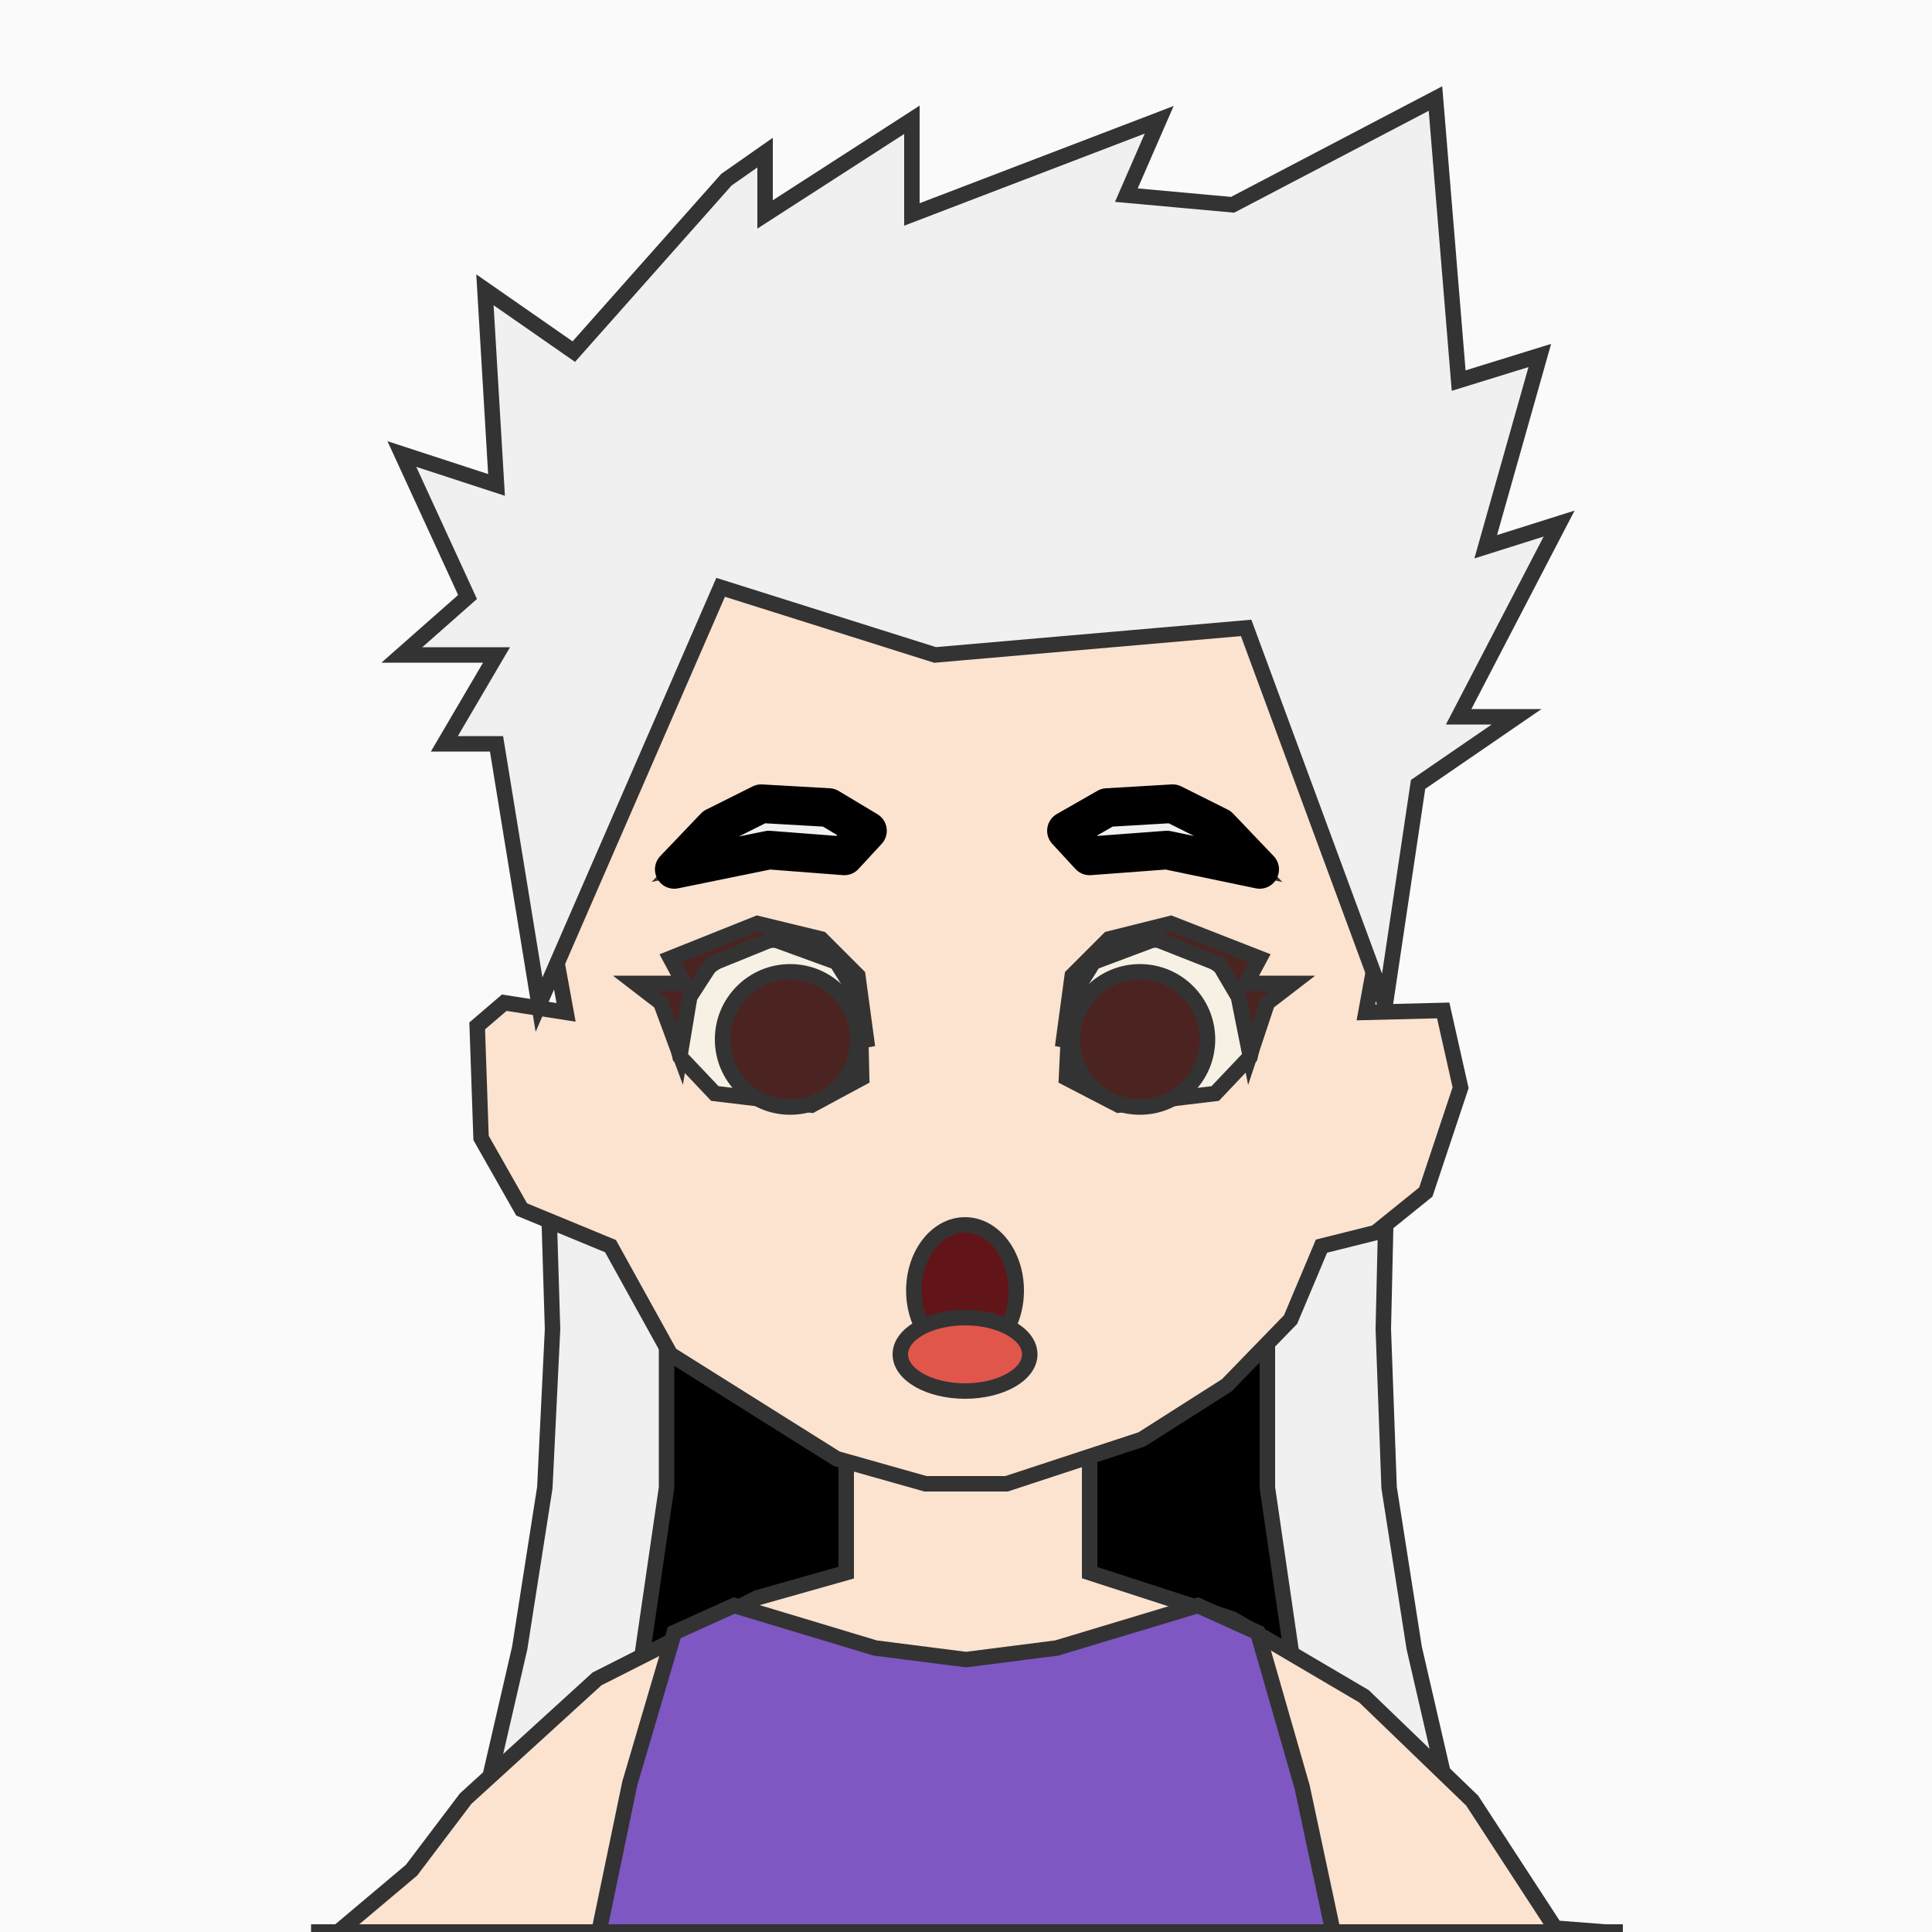
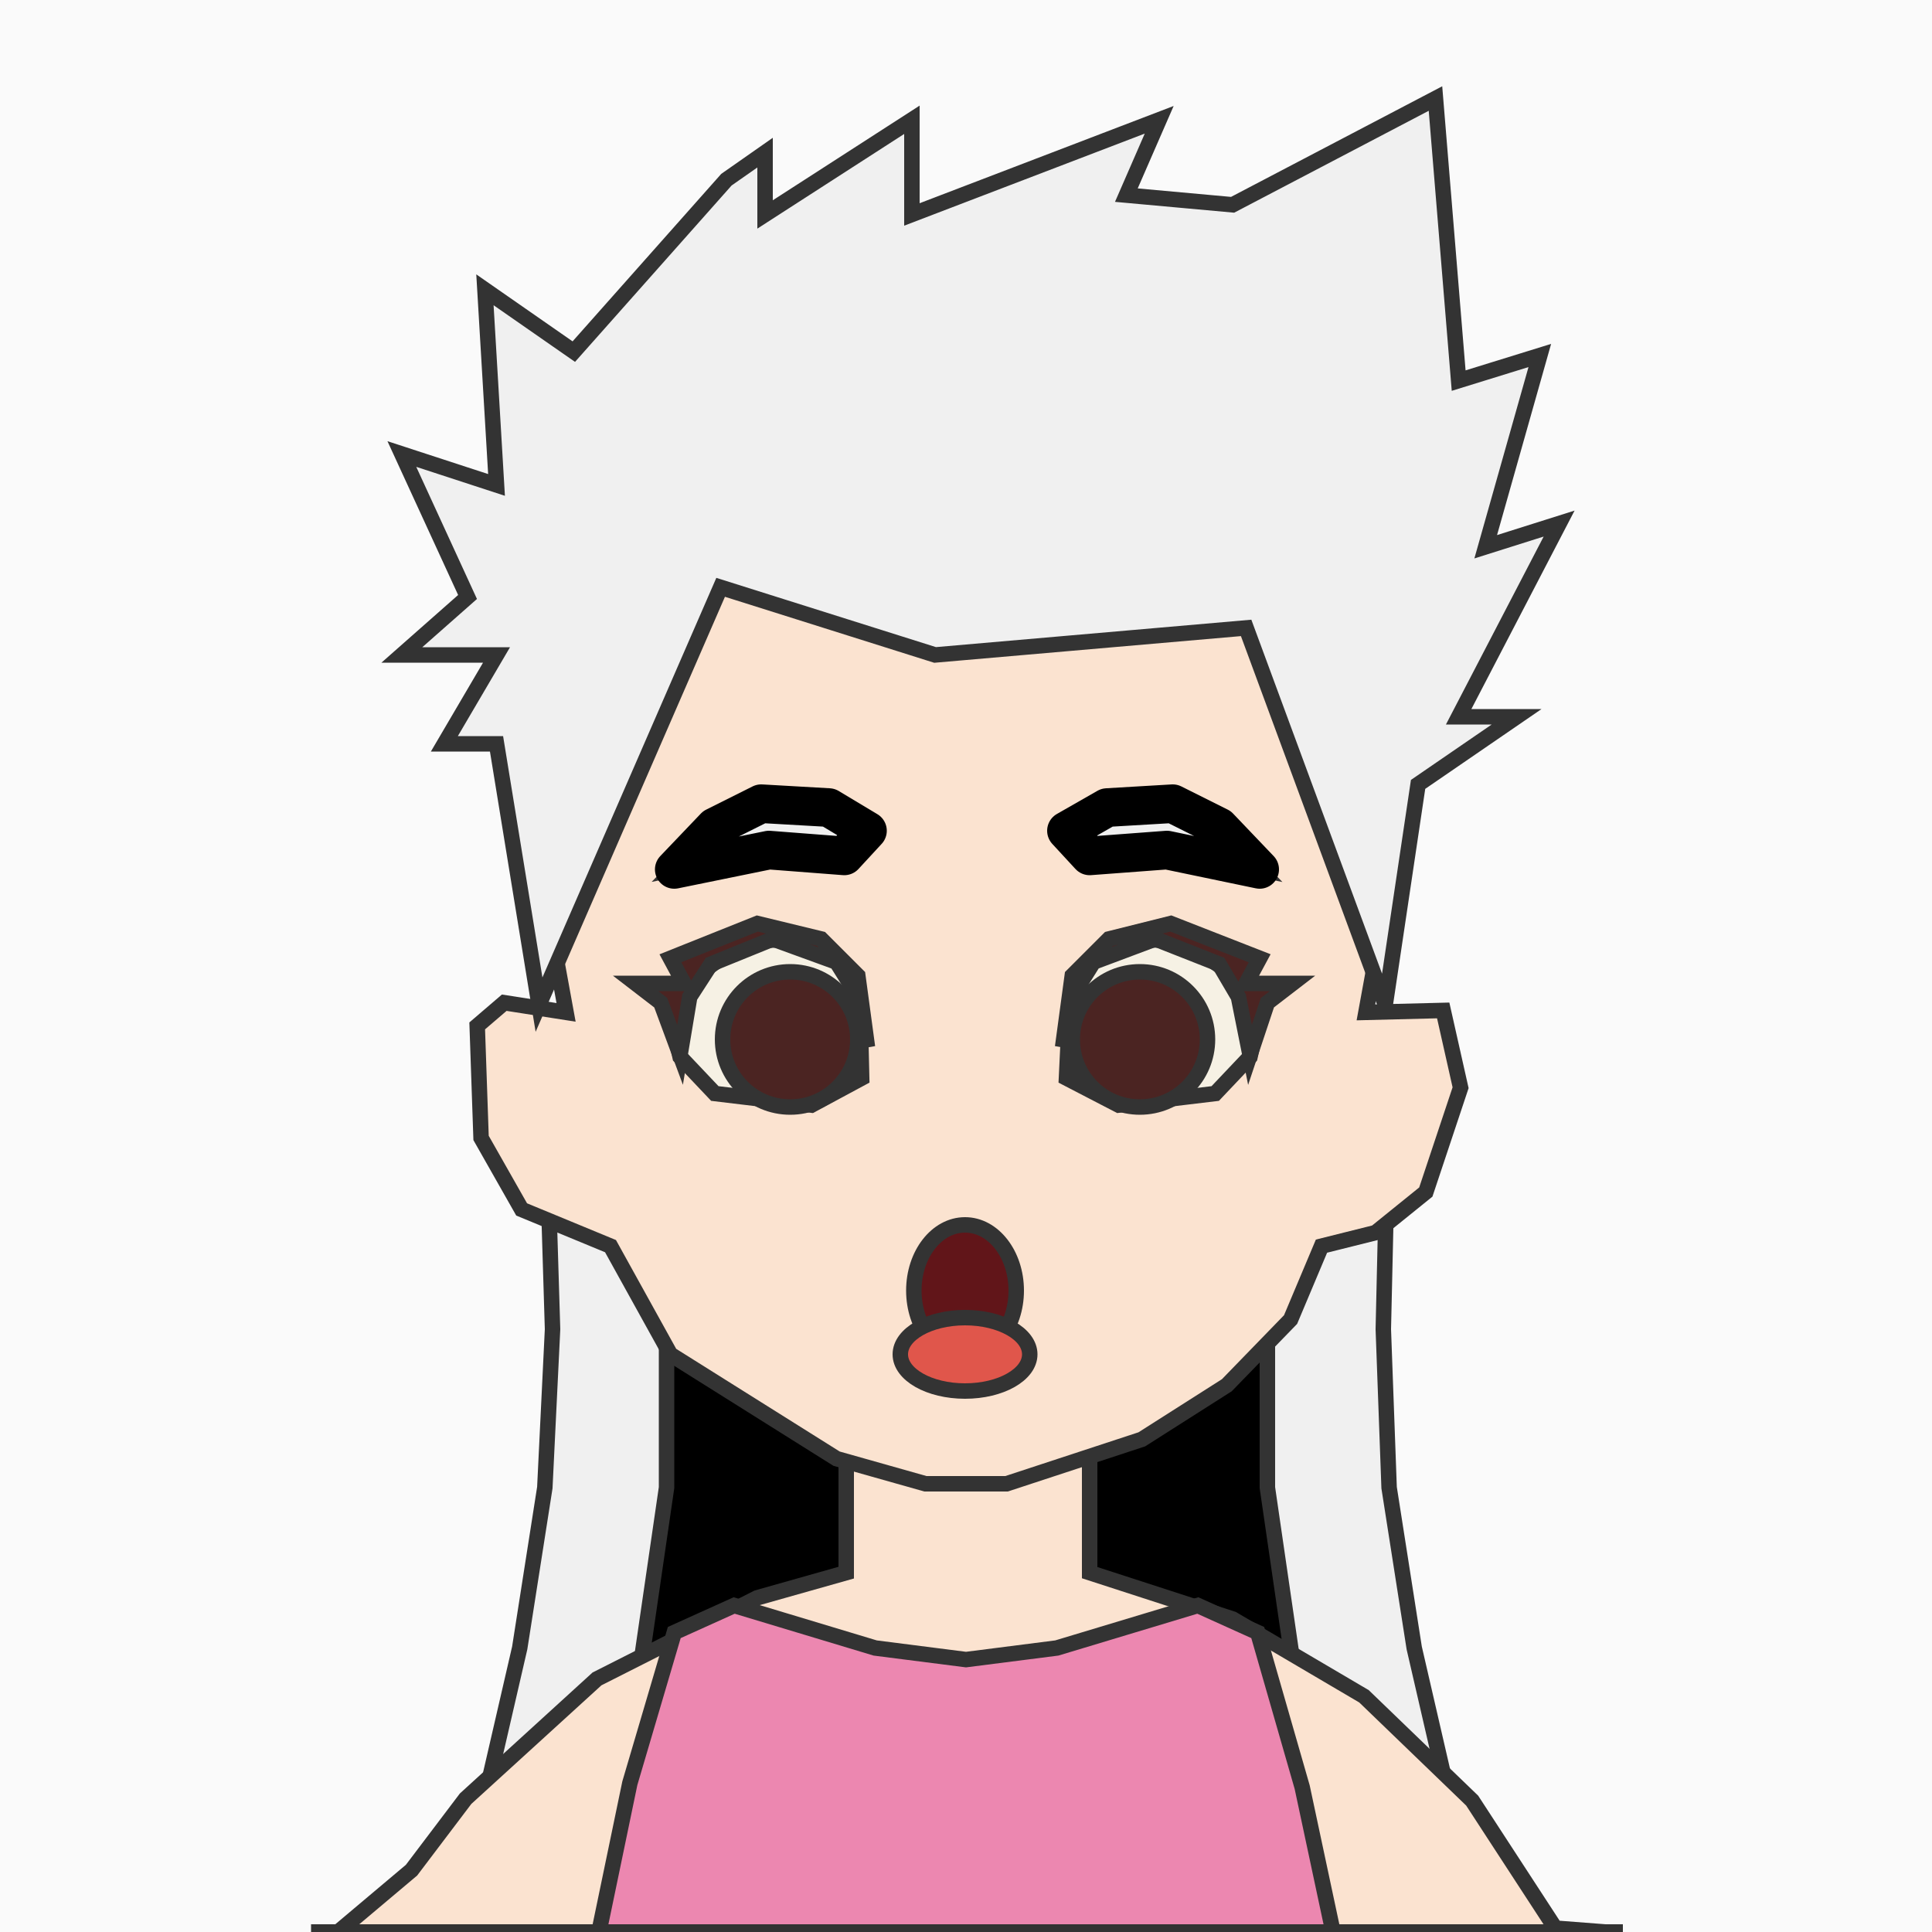
<svg xmlns="http://www.w3.org/2000/svg" viewBox="0 0 100 100" width="200" height="200">
  <rect width="100" height="100" fill="#fafafa" />
  <polygon points="28.2,55.7 71.9,55.7 71.6,68.8 71.9,77 73.2,85.3 76.2,98.3 23.9,98.3 26.9,85.3 28.2,77 28.6,68.8" fill="#F0F0F0" stroke="#333" stroke-width="0.8" />
  <polygon points="34.5,55.7 65.6,55.7 65.6,77 68.7,98.3 31.4,98.3 34.5,77" fill="#000000" stroke="#333" stroke-width="0.8" />
  <polygon points="56.4,81.4 63.8,83.8 70.6,87.8 76.2,93.2 80.5,99.8 83.1,100 84,100 16.1,100 17.5,100 21.3,96.8 24.1,93.1 30.9,86.9 39.2,82.7 43.8,81.4 43.8,72.4 56.4,72.4" fill="#FBE3D0" stroke="#333" stroke-width="0.8" />
  <polygon points="24.9,58.9 24.7,53.1 26.1,51.9 29.3,52.4 27.6,43.1 28.3,33.9 32,25.9 35.1,22.8 39,20.3 44,18.8 56,18.8 61,20.3 68,25.9 70.3,29.7 72.4,38.4 72.4,43.1 70.7,52.4 74.7,52.3 75.6,56.3 73.8,61.7 71.2,63.8 68.4,64.5 66.8,68.3 63.5,71.7 59.1,74.5 52.1,76.8 47.9,76.8 43.3,75.5 34.7,70.1 31.6,64.5 27,62.6" fill="#FBE3D0" stroke="#333" stroke-width="0.8" />
-   <polygon points="31,100 69,100 67.4,92.5 65.1,84.5 62,83.1 54.7,85.3 50,85.9 45.3,85.3 38,83.1 34.9,84.5 32.6,92.3" fill="#7E57C2" stroke="#333" stroke-width="0.8" />
+   <polygon points="31,100 69,100 67.4,92.5 65.1,84.5 62,83.1 54.7,85.3 50,85.9 45.3,85.3 38,83.1 34.9,84.5 32.6,92.3" fill="#EC87B0" stroke="#333" stroke-width="0.8" />
  <ellipse cx="49.95" cy="66.8" rx="2.65" ry="3.4" fill="#611519" stroke="#333" stroke-width="0.8" />
  <ellipse cx="49.95" cy="70.1" rx="3.35" ry="1.9" fill="#E0564B" stroke="#333" stroke-width="0.8" />
  <polygon points="41.9,48.6 43.6,49.9 44.5,51.6 44.6,55.8 42,57.2 37,56.6 35.2,54.7 34.5,51.6 38.6,48.7" fill="#F6F1E4" stroke="#333" stroke-width="0.8" />
  <ellipse cx="40.9" cy="53.8" rx="3.5" ry="3.5" fill="#4B2422" stroke="#333" stroke-width="0.8" />
  <polygon points="34.7,49.6 39.2,47.8 42.5,48.6 44.4,50.5 44.9,54.2 44.3,51.4 43.3,49.8 40,48.6 36.8,49.9 35.7,51.6 35.2,54.6 34.2,51.9 32.9,50.9 35.4,50.9" fill="#4B2422" stroke="#333" stroke-width="0.8" />
  <polygon points="58,48.6 56.3,49.9 55.4,51.6 55.2,55.8 57.9,57.2 62.9,56.6 64.7,54.7 65.4,51.6 61.3,48.7" fill="#F6F1E4" stroke="#333" stroke-width="0.8" />
  <ellipse cx="59" cy="53.8" rx="3.5" ry="3.5" fill="#4B2422" stroke="#333" stroke-width="0.8" />
  <polygon points="65.2,49.6 60.6,47.8 57.4,48.6 55.5,50.5 55,54.2 55.6,51.4 56.6,49.8 59.8,48.6 63.1,49.9 64.1,51.6 64.7,54.6 65.6,51.9 66.9,50.9 64.5,50.9" fill="#4B2422" stroke="#333" stroke-width="0.8" />
  <polygon points="39.8,44 43.7,44.3 44.9,43 42.9,41.8 39.4,41.6 37,42.8 34.9,45" fill="#F0F0F0" stroke="#333" stroke-width="0.8" />
  <polygon points="60.4,44 56.4,44.3 55.2,43 57.3,41.8 60.7,41.6 63.1,42.8 65.2,45" fill="#F0F0F0" stroke="#333" stroke-width="0.8" />
  <polyline points="39.8,44 43.7,44.3 44.9,43 42.9,41.8 39.4,41.6 37,42.8 34.9,45 39.8,44" fill="none" stroke="#000000" stroke-width="2" stroke-linecap="round" stroke-linejoin="round" />
  <polyline points="60.4,44 56.4,44.3 55.2,43 57.3,41.8 60.7,41.6 63.1,42.8 65.2,45 60.4,44" fill="none" stroke="#000000" stroke-width="2" stroke-linecap="round" stroke-linejoin="round" />
  <polygon points="27.9,52 37.3,30.4 48.4,33.9 64.5,32.5 71.7,52 73.4,40.6 78.5,37.1 75.5,37.1 80.7,27.1 76.9,28.3 79.7,18.4 75.5,19.7 74.3,5.1 63.8,10.6 58.3,10.1 60,6.2 47.2,11.1 47.2,6.2 39.6,11.1 39.6,7.9 37.6,9.3 29.7,18.2 25.1,15 25.7,25.1 20.8,23.5 24.2,30.9 20.8,33.9 25.7,33.9 23,38.5 25.7,38.5" fill="#F0F0F0" stroke="#333" stroke-width="0.8" />
</svg>
